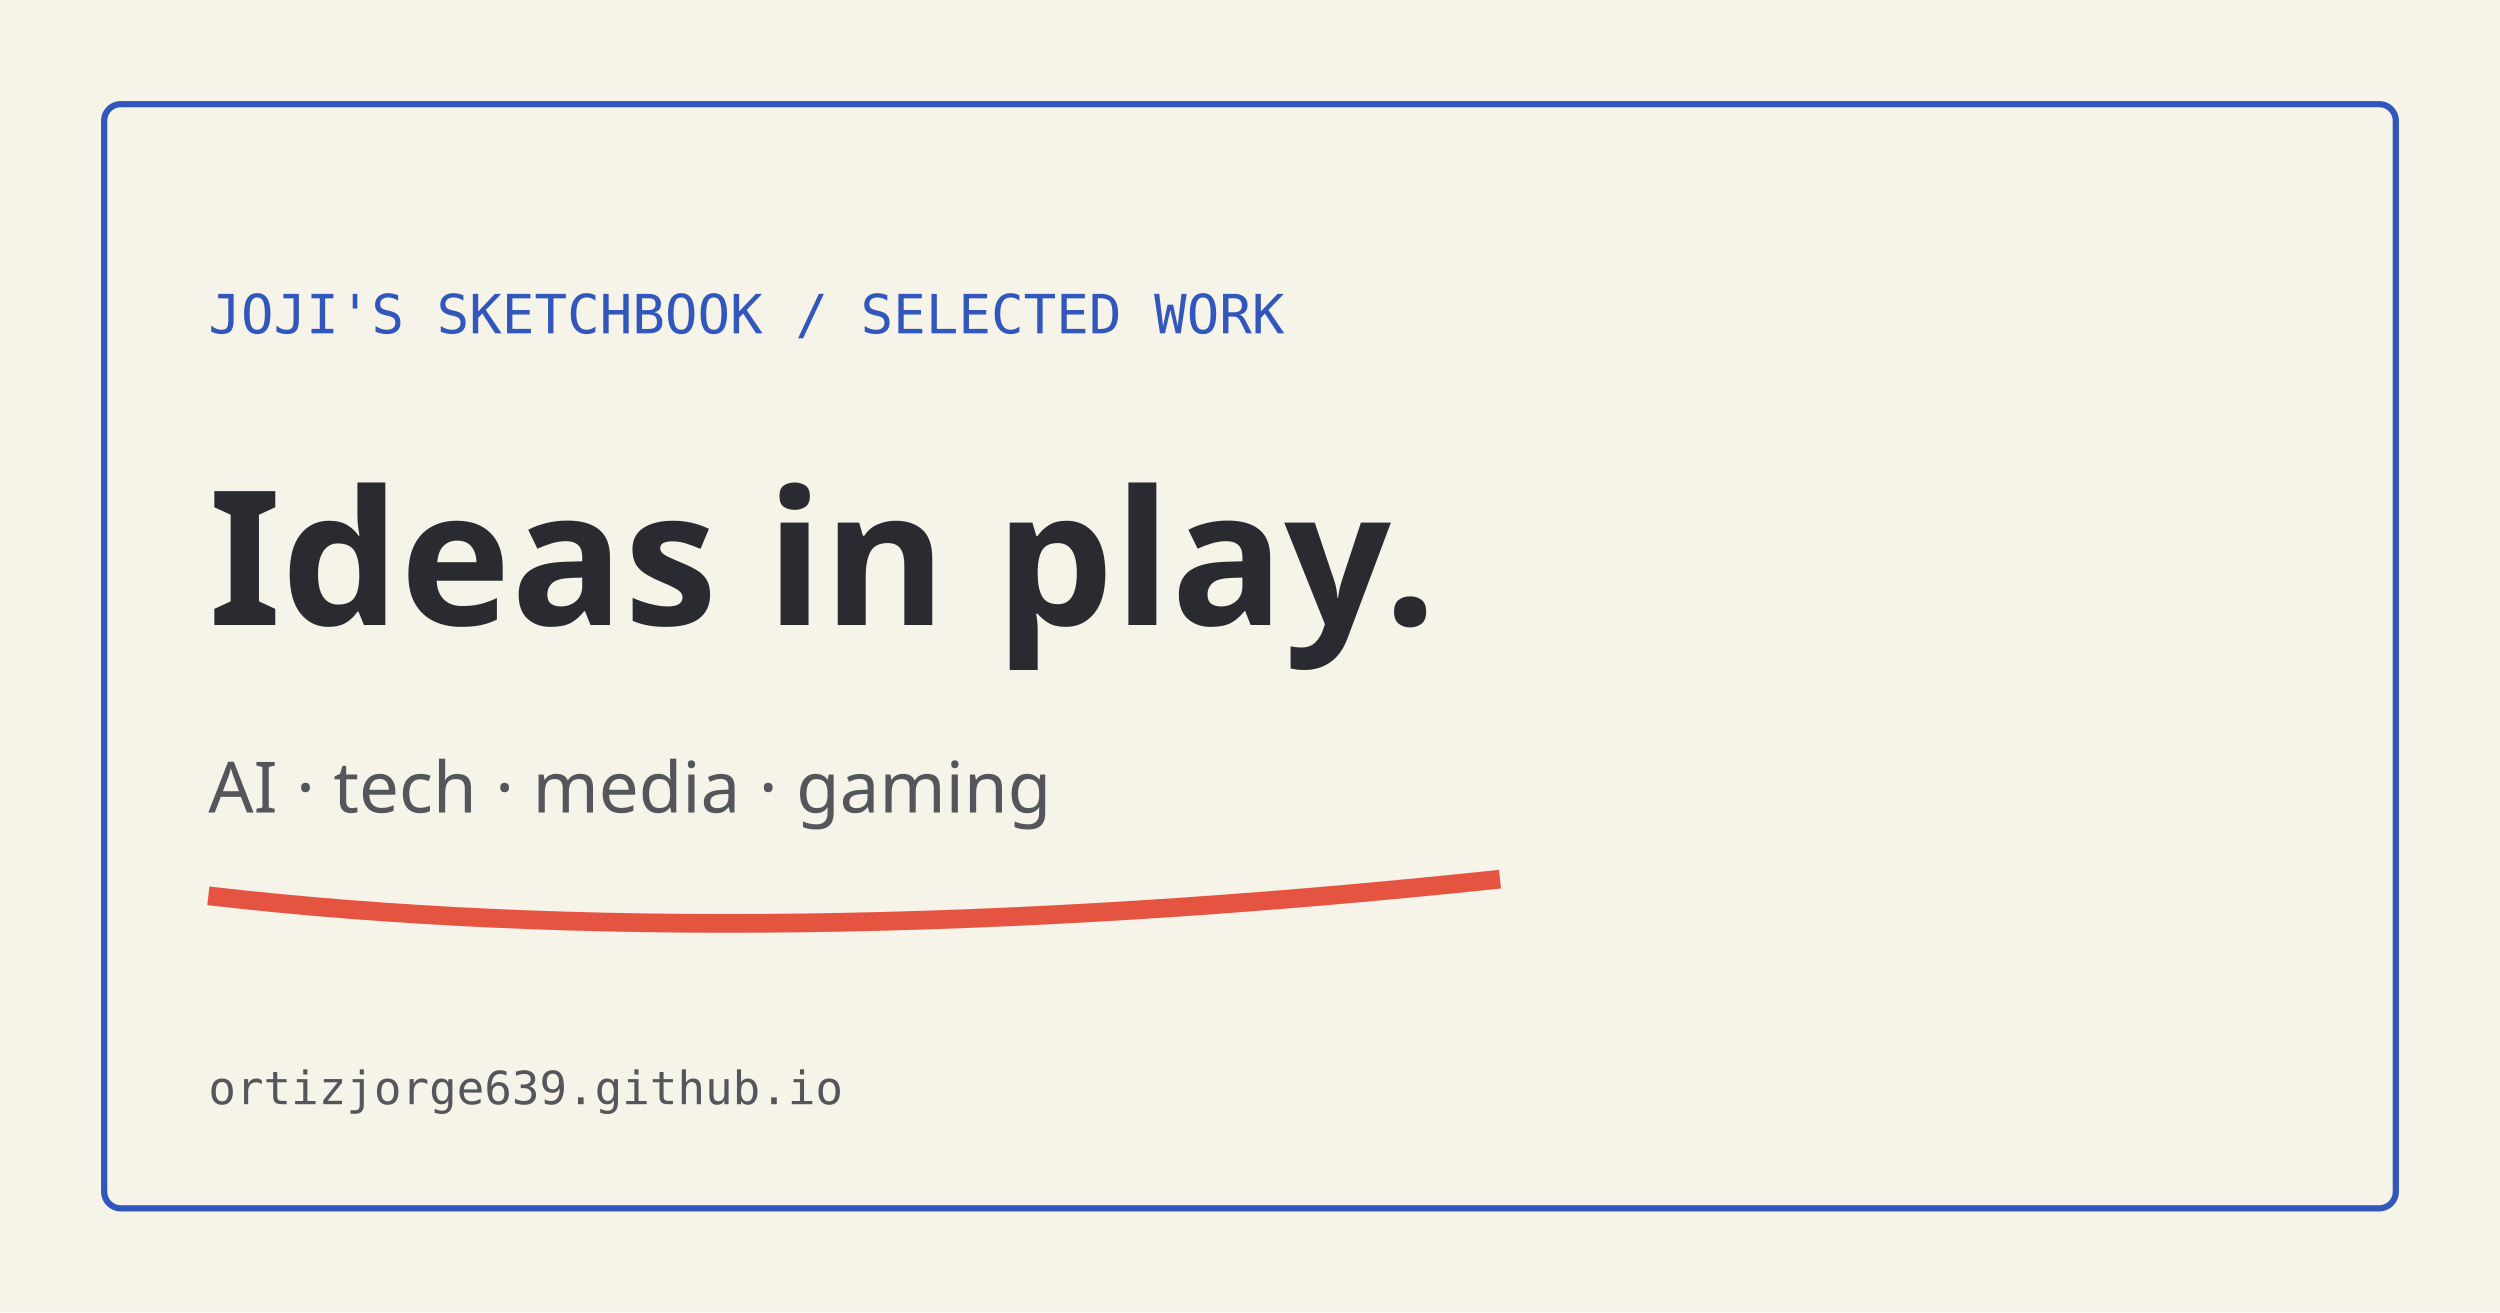
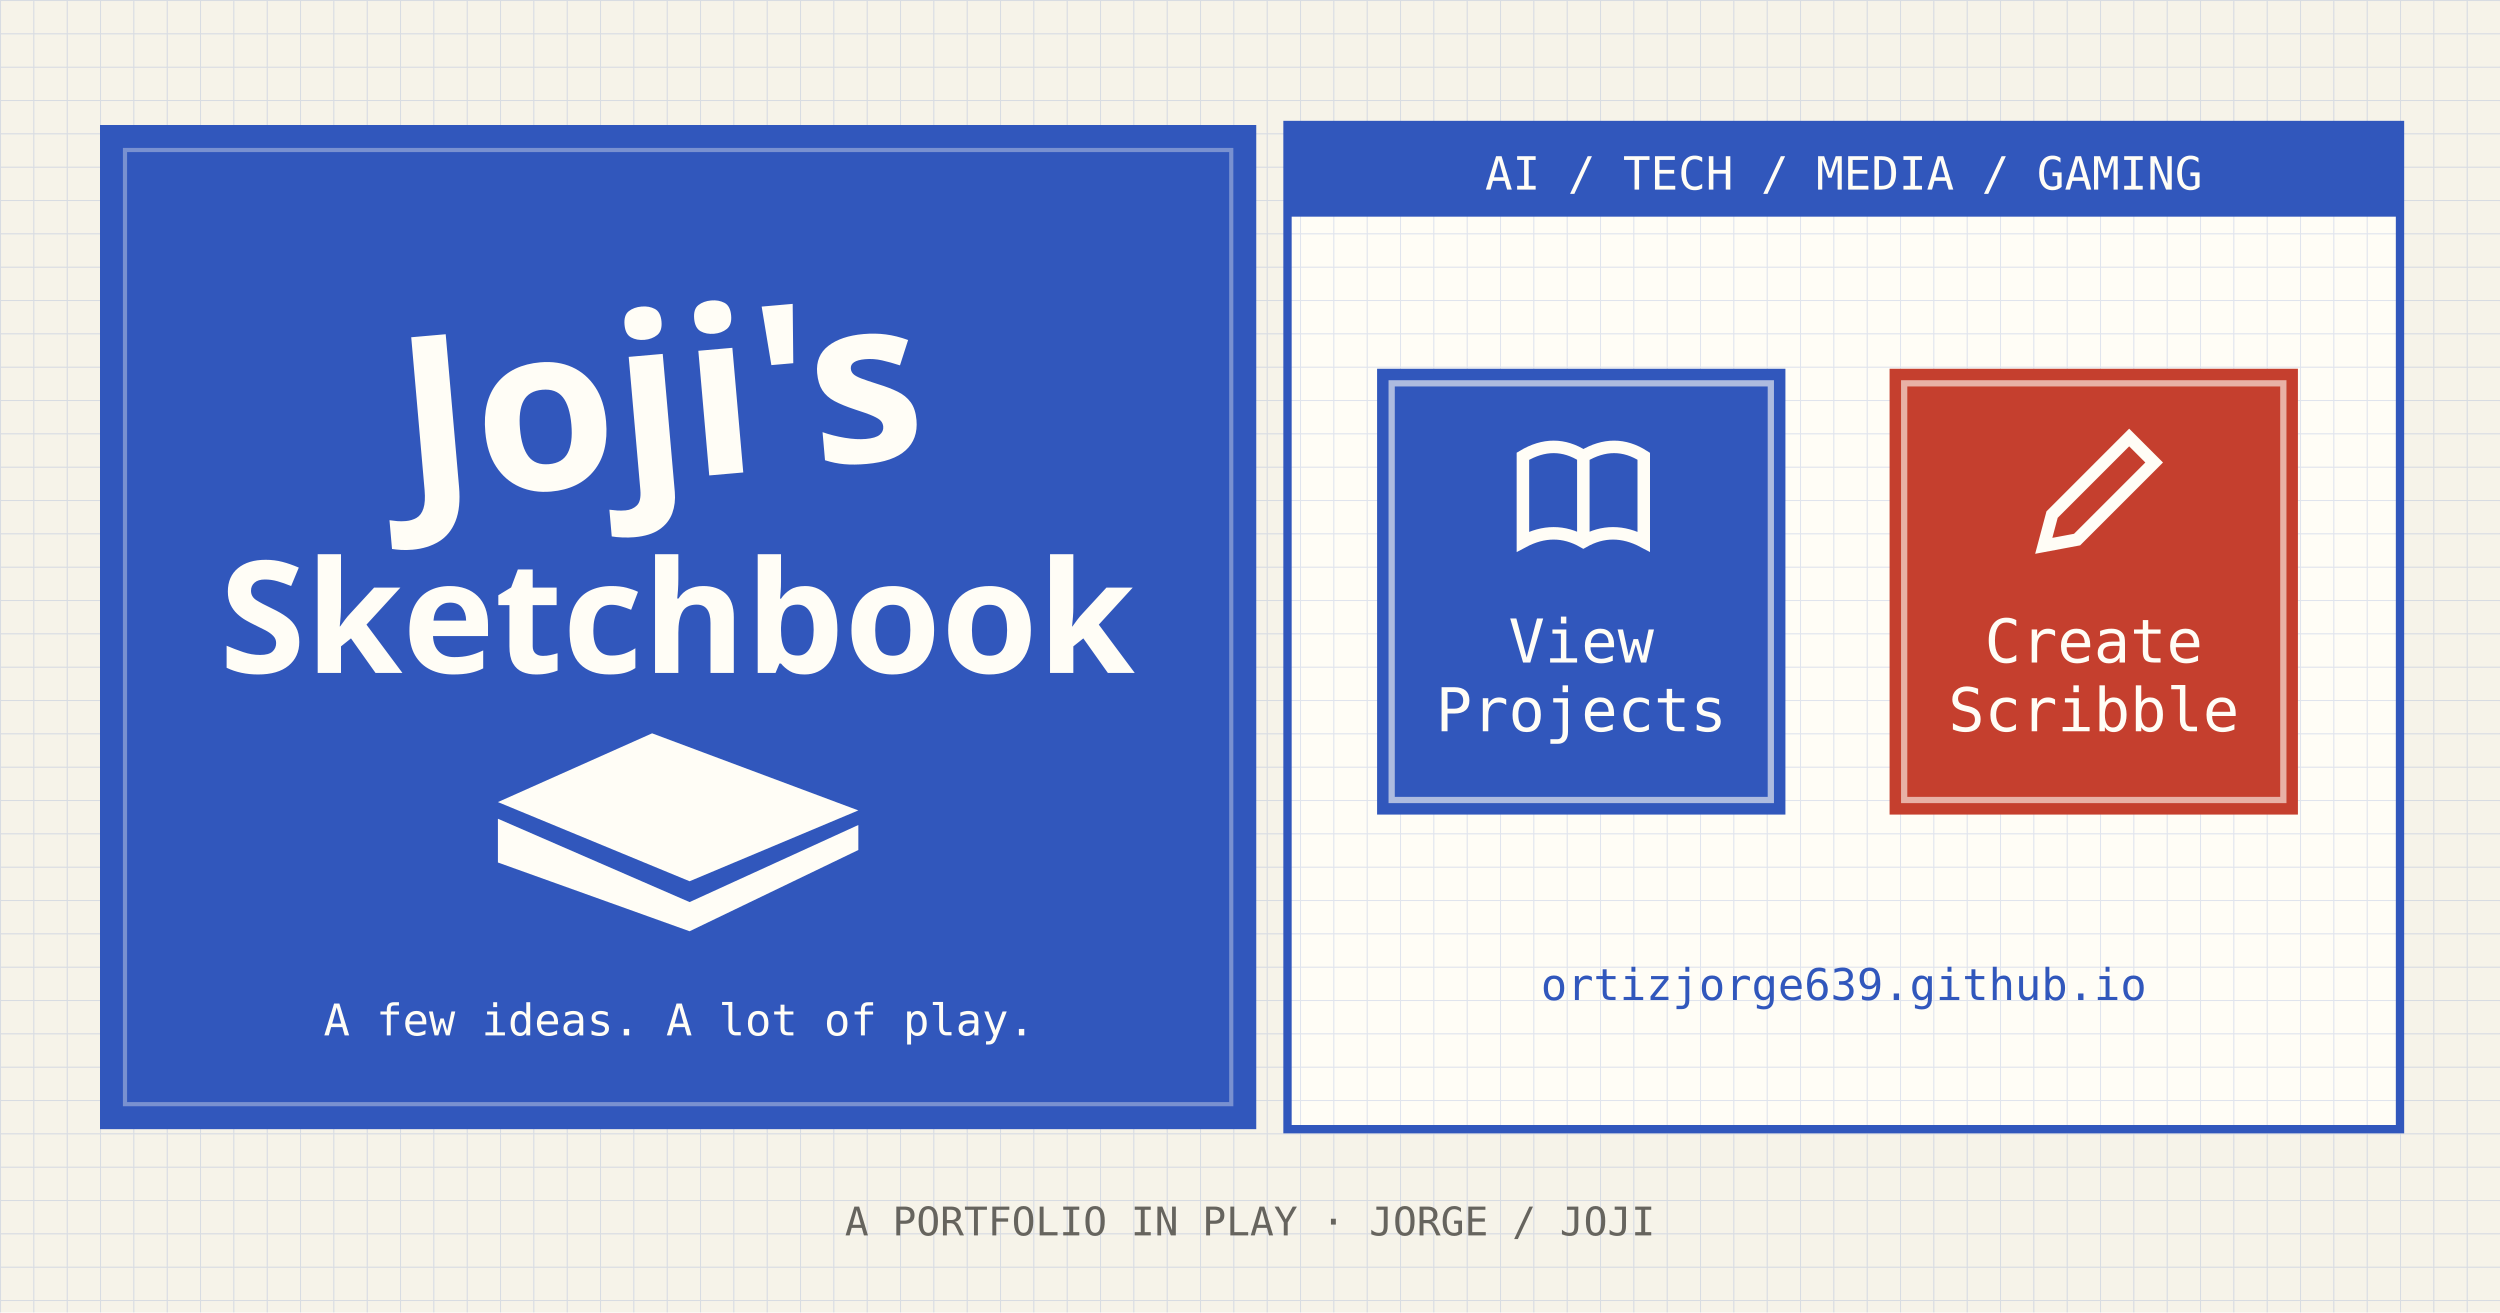
<svg xmlns="http://www.w3.org/2000/svg" width="1200" height="630" viewBox="0 0 1200 630">
-   <rect width="1200" height="630" fill="#f6f3e9" />
-   <rect x="50" y="50" width="1100" height="530" rx="8" fill="none" stroke="#3157bc" stroke-width="3" />
-   <text x="100" y="160" font-family="monospace" font-size="26" fill="#3157bc">JOJI'S SKETCHBOOK / SELECTED WORK</text>
-   <text x="100" y="300" font-family="sans-serif" font-size="90" font-weight="bold" fill="#292b30">Ideas in play.</text>
-   <text x="100" y="390" font-family="sans-serif" font-size="34" fill="#54565b">AI · tech · media · gaming</text>
-   <path d="M100 430q260 30 620-8" fill="none" stroke="#e45441" stroke-width="9" />
-   <text x="100" y="530" font-family="monospace" font-size="22" fill="#54565b">ortizjorge639.github.io</text>
+   <defs>
+     <pattern id="grid" width="16" height="16" patternUnits="userSpaceOnUse">
+       <path d="M16 0H0v16" fill="none" stroke="#3157bc" stroke-opacity=".15" />
+     </pattern>
+   </defs>
+   <path fill="#f6f3e9" d="M0 0h1200v630H0z" />
+   <path fill="url(#grid)" d="M0 0h1200v630H0z" />
+   <path fill="#3157bc" d="M48 60h555v482H48z" />
+   <path d="M60 72h531v458H60z" fill="none" stroke="#fffdf6" stroke-opacity=".35" stroke-width="2" />
+   <g fill="#fffdf6" font-family="sans-serif" font-weight="900" text-anchor="middle">
+     <text x="320" y="230" font-size="110" transform="rotate(-5 320 230)">Joji's</text>
+     <text x="325" y="323" font-size="75">Sketchbook</text>
+   </g>
+   <path d="m239 385 74-33 99 37-81 34zM239 393v21l92 33 81-39v-12l-81 37z" fill="#fffdf6" />
+   <text x="326" y="497" text-anchor="middle" font-family="monospace" font-size="21" fill="#fffdf6">A few ideas. A lot of play.</text>
+   <path d="M618 60h534v482H618z" fill="#fffdf6" />
+   <path d="M618 60h534v482H618z" fill="url(#grid)" stroke="#3157bc" stroke-width="4" />
+   <path fill="#3157bc" d="M618 60h534v44H618z" />
+   <text x="885" y="91" text-anchor="middle" font-family="monospace" font-size="22" fill="#fffdf6">AI / TECH / MEDIA / GAMING</text>
+   <path fill="#3157bc" d="M661 177h196v214H661z" />
+   <path fill="#c53f2e" d="M907 177h196v214H907z" />
+   <path d="M668 184h182v200H668zM914 184h182v200H914z" fill="none" stroke="#fffdf6" stroke-opacity=".6" stroke-width="3" />
+   <path d="M731 219q15-9 29 0 15-9 29 0v41q-15-8-29 0-14-8-29 0zm29 0v41M985 247l37-37 12 12-37 37-16 3z" fill="none" stroke="#fffdf6" stroke-width="6" />
+   <g fill="#fffdf6" font-family="monospace" font-size="29" text-anchor="middle">
+     <text x="759" y="318">View</text>
+     <text x="759" y="351">Projects</text>
+     <text x="1005" y="318">Create</text>
+     <text x="1005" y="351">Scribble</text>
+   </g>
+   <text x="885" y="480" text-anchor="middle" font-family="monospace" font-size="21" fill="#3157bc">ortizjorge639.github.io</text>
+   <text x="600" y="593" text-anchor="middle" font-family="monospace" font-size="19" fill="#66645e">A PORTFOLIO IN PLAY · JORGE / JOJI</text>
</svg>
